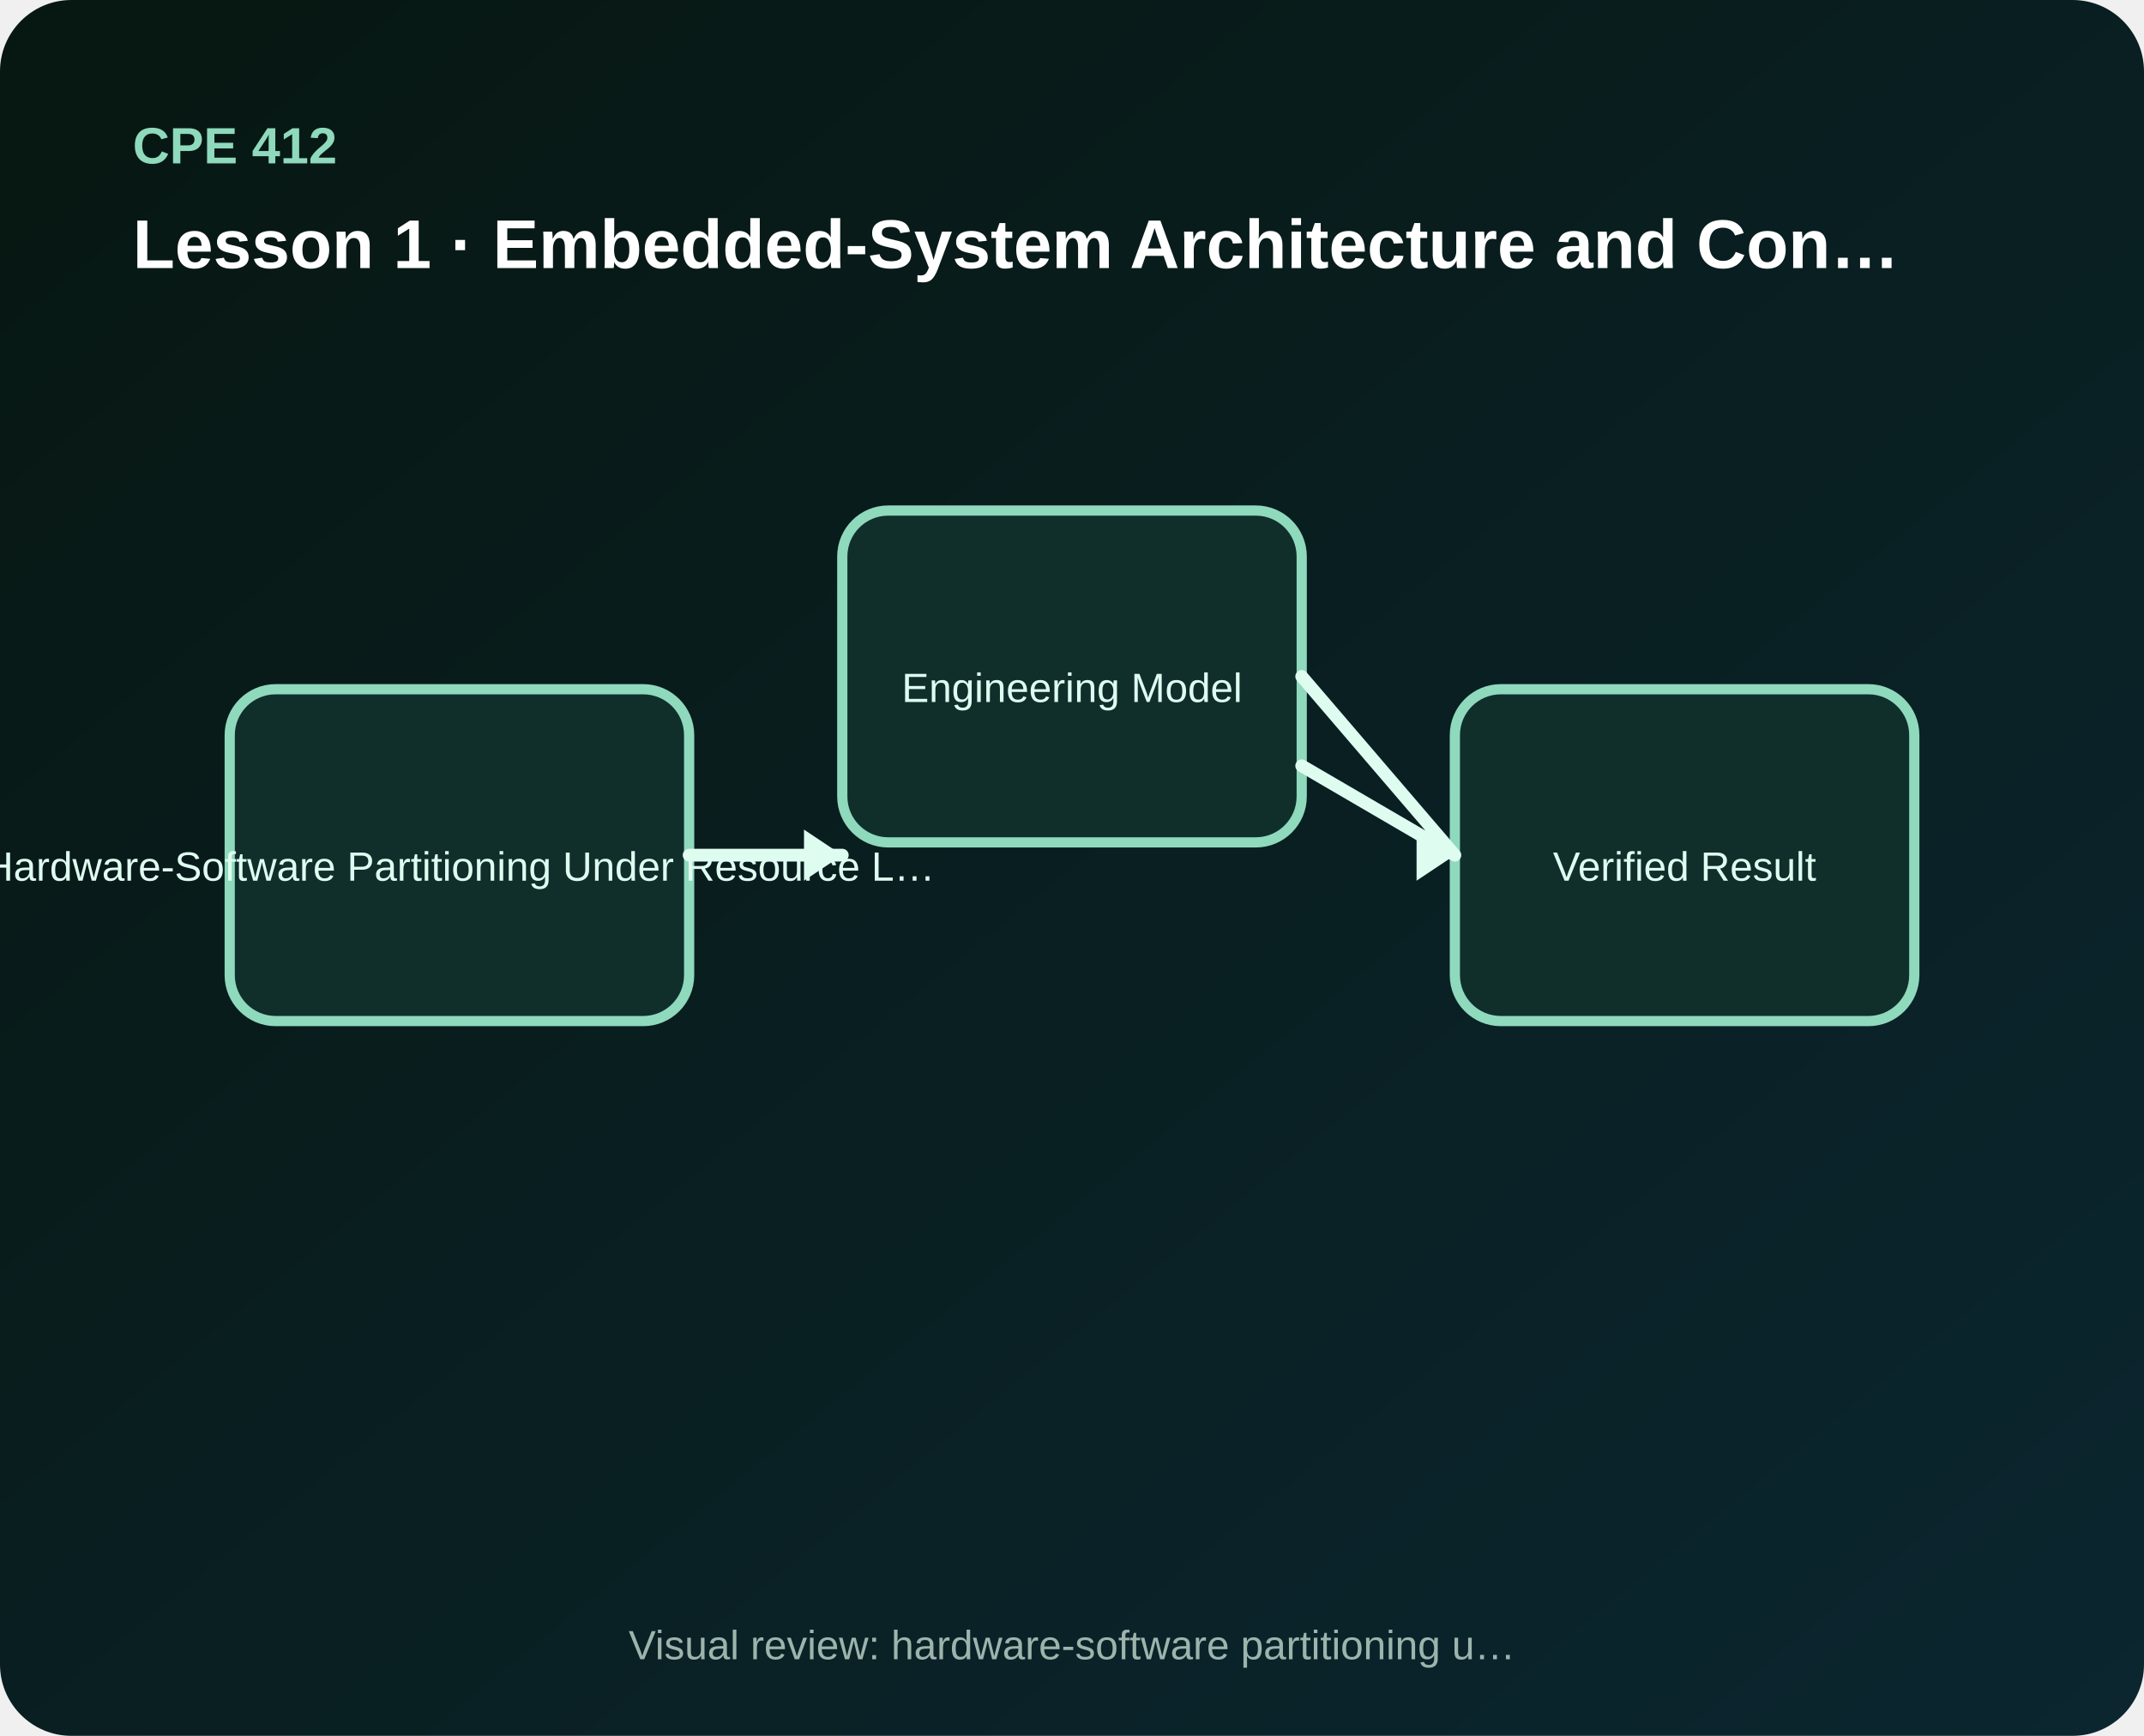
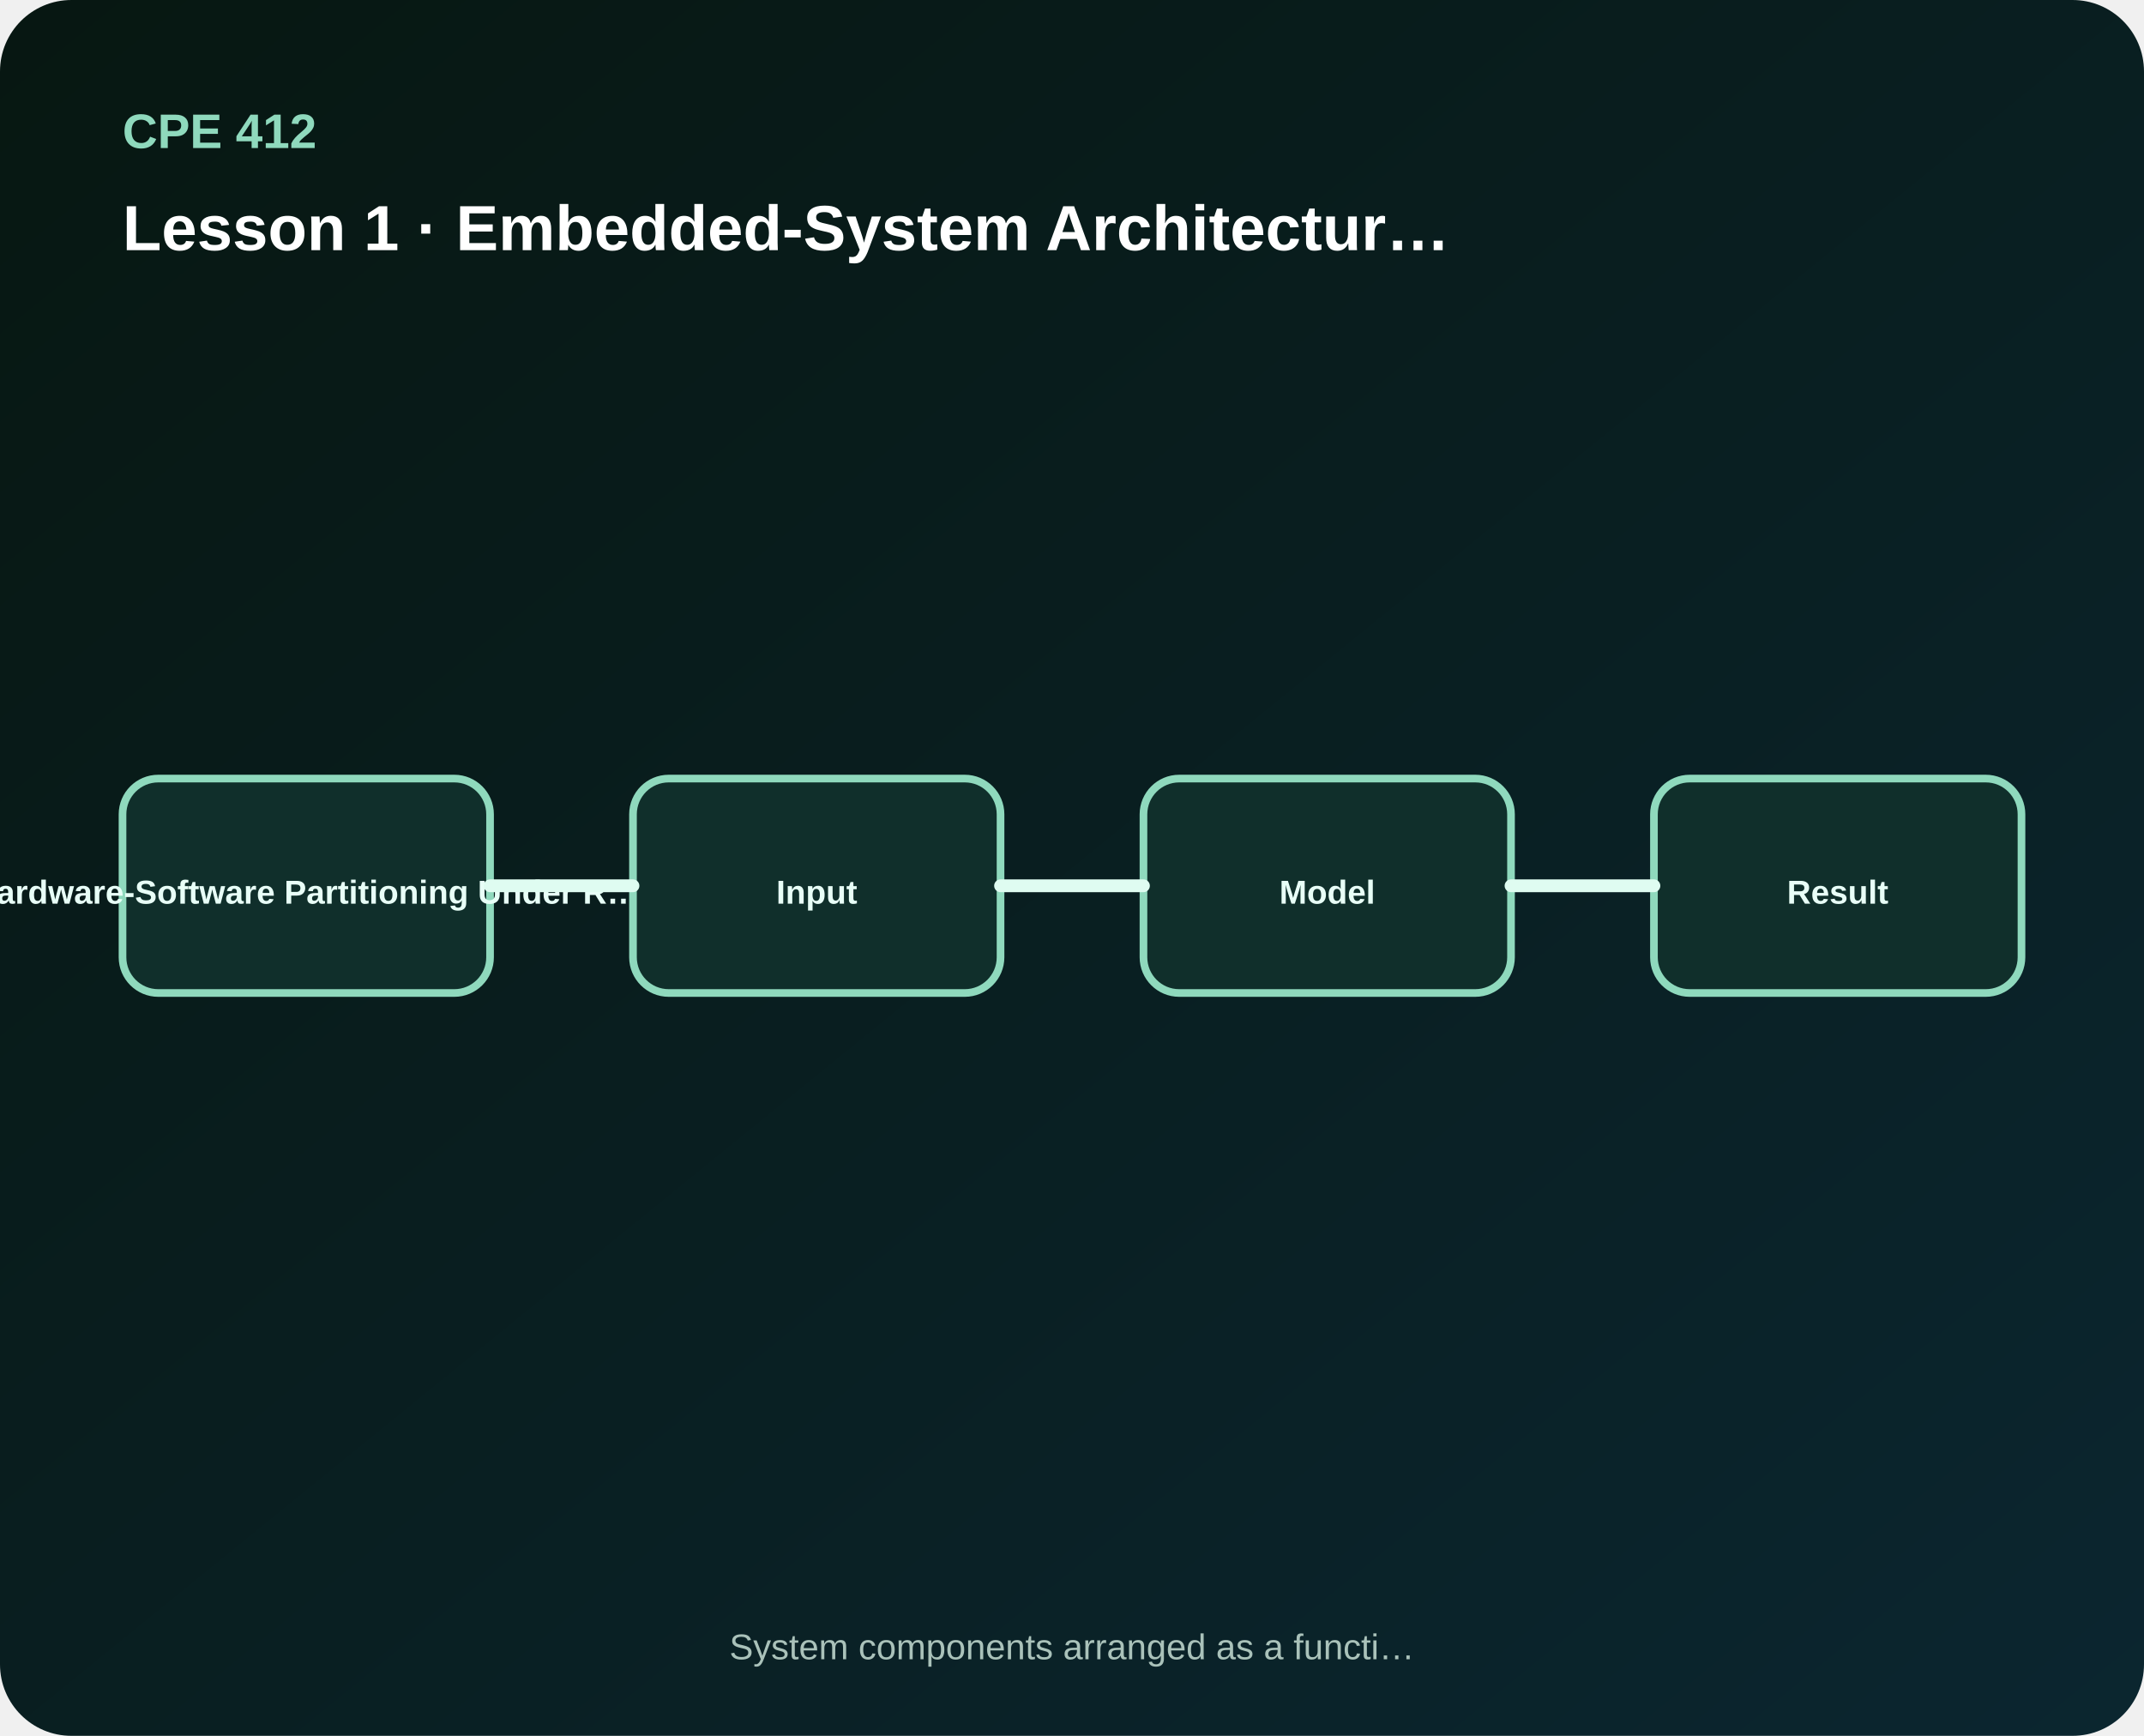
<svg xmlns="http://www.w3.org/2000/svg" viewBox="0 0 840 680" role="img" aria-labelledby="title desc">
  <defs>
    <linearGradient id="bg" x2="1" y2="1">
      <stop stop-color="#071711" />
      <stop offset="1" stop-color="#0b2630" />
    </linearGradient>
  </defs>
  <rect width="840" height="680" rx="28" fill="url(#bg)" />
-   <style>.shape{fill:#102f2b;stroke:#8fd9bd;stroke-width:4}.wire{fill:none;stroke:#dffcf1;stroke-width:5;stroke-linecap:round;stroke-linejoin:round}.axis{fill:none;stroke:#8ba9a0;stroke-width:3}.signal{fill:none;stroke:#8fd9bd;stroke-width:7}.sample{stroke:#e7b873;stroke-width:3}.dimension{fill:none;stroke:#e7b873;stroke-width:3}.dot,.fill{fill:#dffcf1}</style>
-   <text x="52" y="64" text-anchor="start" font-family="Arial,sans-serif" font-size="20" font-weight="700" fill="#8fd9bd">CPE 412</text>
-   <text x="52" y="105" text-anchor="start" font-family="Arial,sans-serif" font-size="27" font-weight="700" fill="#ffffff">Lesson 1 · Embedded-System Architecture and Con…</text>
-   <rect x="90" y="270" width="180" height="130" rx="18" class="shape" />
-   <rect x="330" y="200" width="180" height="130" rx="18" class="shape" />
-   <rect x="570" y="270" width="180" height="130" rx="18" class="shape" />
-   <path d="M270 335H330M510 265l60 70M510 300l60 35" class="wire" />
-   <path d="M315 325l15 10-15 10M555 325l15 10-15 10" class="fill" />
-   <text x="180" y="345" text-anchor="middle" font-family="Arial,sans-serif" font-size="16" font-weight="500" fill="#dffcf1">Hardware-Software Partitioning Under Resource L…</text>
-   <text x="420" y="275" text-anchor="middle" font-family="Arial,sans-serif" font-size="16" font-weight="500" fill="#dffcf1">Engineering Model</text>
-   <text x="660" y="345" text-anchor="middle" font-family="Arial,sans-serif" font-size="16" font-weight="500" fill="#dffcf1">Verified Result</text>
-   <text x="420" y="650" text-anchor="middle" font-family="Arial,sans-serif" font-size="16" font-weight="500" fill="#9db4ad">Visual review: hardware-software partitioning u…</text>
+   <style>.box{fill:#102f2b;stroke:#8fd9bd;stroke-width:3}.node{fill:#102f2b;stroke:#8fd9bd;stroke-width:4}.accent{fill:#214a41;stroke:#e7b873;stroke-width:3}.line{fill:none;stroke:#dffcf1;stroke-width:5;stroke-linecap:round;stroke-linejoin:round}.thin,.axis{fill:none;stroke:#8ba9a0;stroke-width:3}.signal{fill:none;stroke:#8fd9bd;stroke-width:7}.sample{stroke:#e7b873;stroke-width:3}.goldline{fill:none;stroke:#e7b873;stroke-width:4}.gold{fill:#e7b873}</style>
+   <text x="48" y="58" text-anchor="start" font-family="Arial,sans-serif" font-size="19" font-weight="700" fill="#8fd9bd">CPE 412</text>
+   <text x="48" y="98" text-anchor="start" font-family="Arial,sans-serif" font-size="25" font-weight="700" fill="#fff">Lesson 1 · Embedded-System Architectur…</text>
+   <rect x="48" y="305" width="144" height="84" rx="14" class="box" />
+   <text x="120" y="354" text-anchor="middle" font-family="Arial,sans-serif" font-size="13" font-weight="600" fill="#e8fff7">Hardware-Software Partitioning Under R…</text>
+   <rect x="248" y="305" width="144" height="84" rx="14" class="box" />
+   <text x="320" y="354" text-anchor="middle" font-family="Arial,sans-serif" font-size="13" font-weight="600" fill="#e8fff7">Input</text>
+   <rect x="448" y="305" width="144" height="84" rx="14" class="box" />
+   <text x="520" y="354" text-anchor="middle" font-family="Arial,sans-serif" font-size="13" font-weight="600" fill="#e8fff7">Model</text>
+   <rect x="648" y="305" width="144" height="84" rx="14" class="box" />
+   <text x="720" y="354" text-anchor="middle" font-family="Arial,sans-serif" font-size="13" font-weight="600" fill="#e8fff7">Result</text>
+   <path d="M192 347H248" class="line" />
+   <path d="M392 347H448" class="line" />
+   <path d="M592 347H648" class="line" />
+   <text x="420" y="650" text-anchor="middle" font-family="Arial,sans-serif" font-size="14" font-weight="400" fill="#aac2ba">System components arranged as a functi…</text>
</svg>
